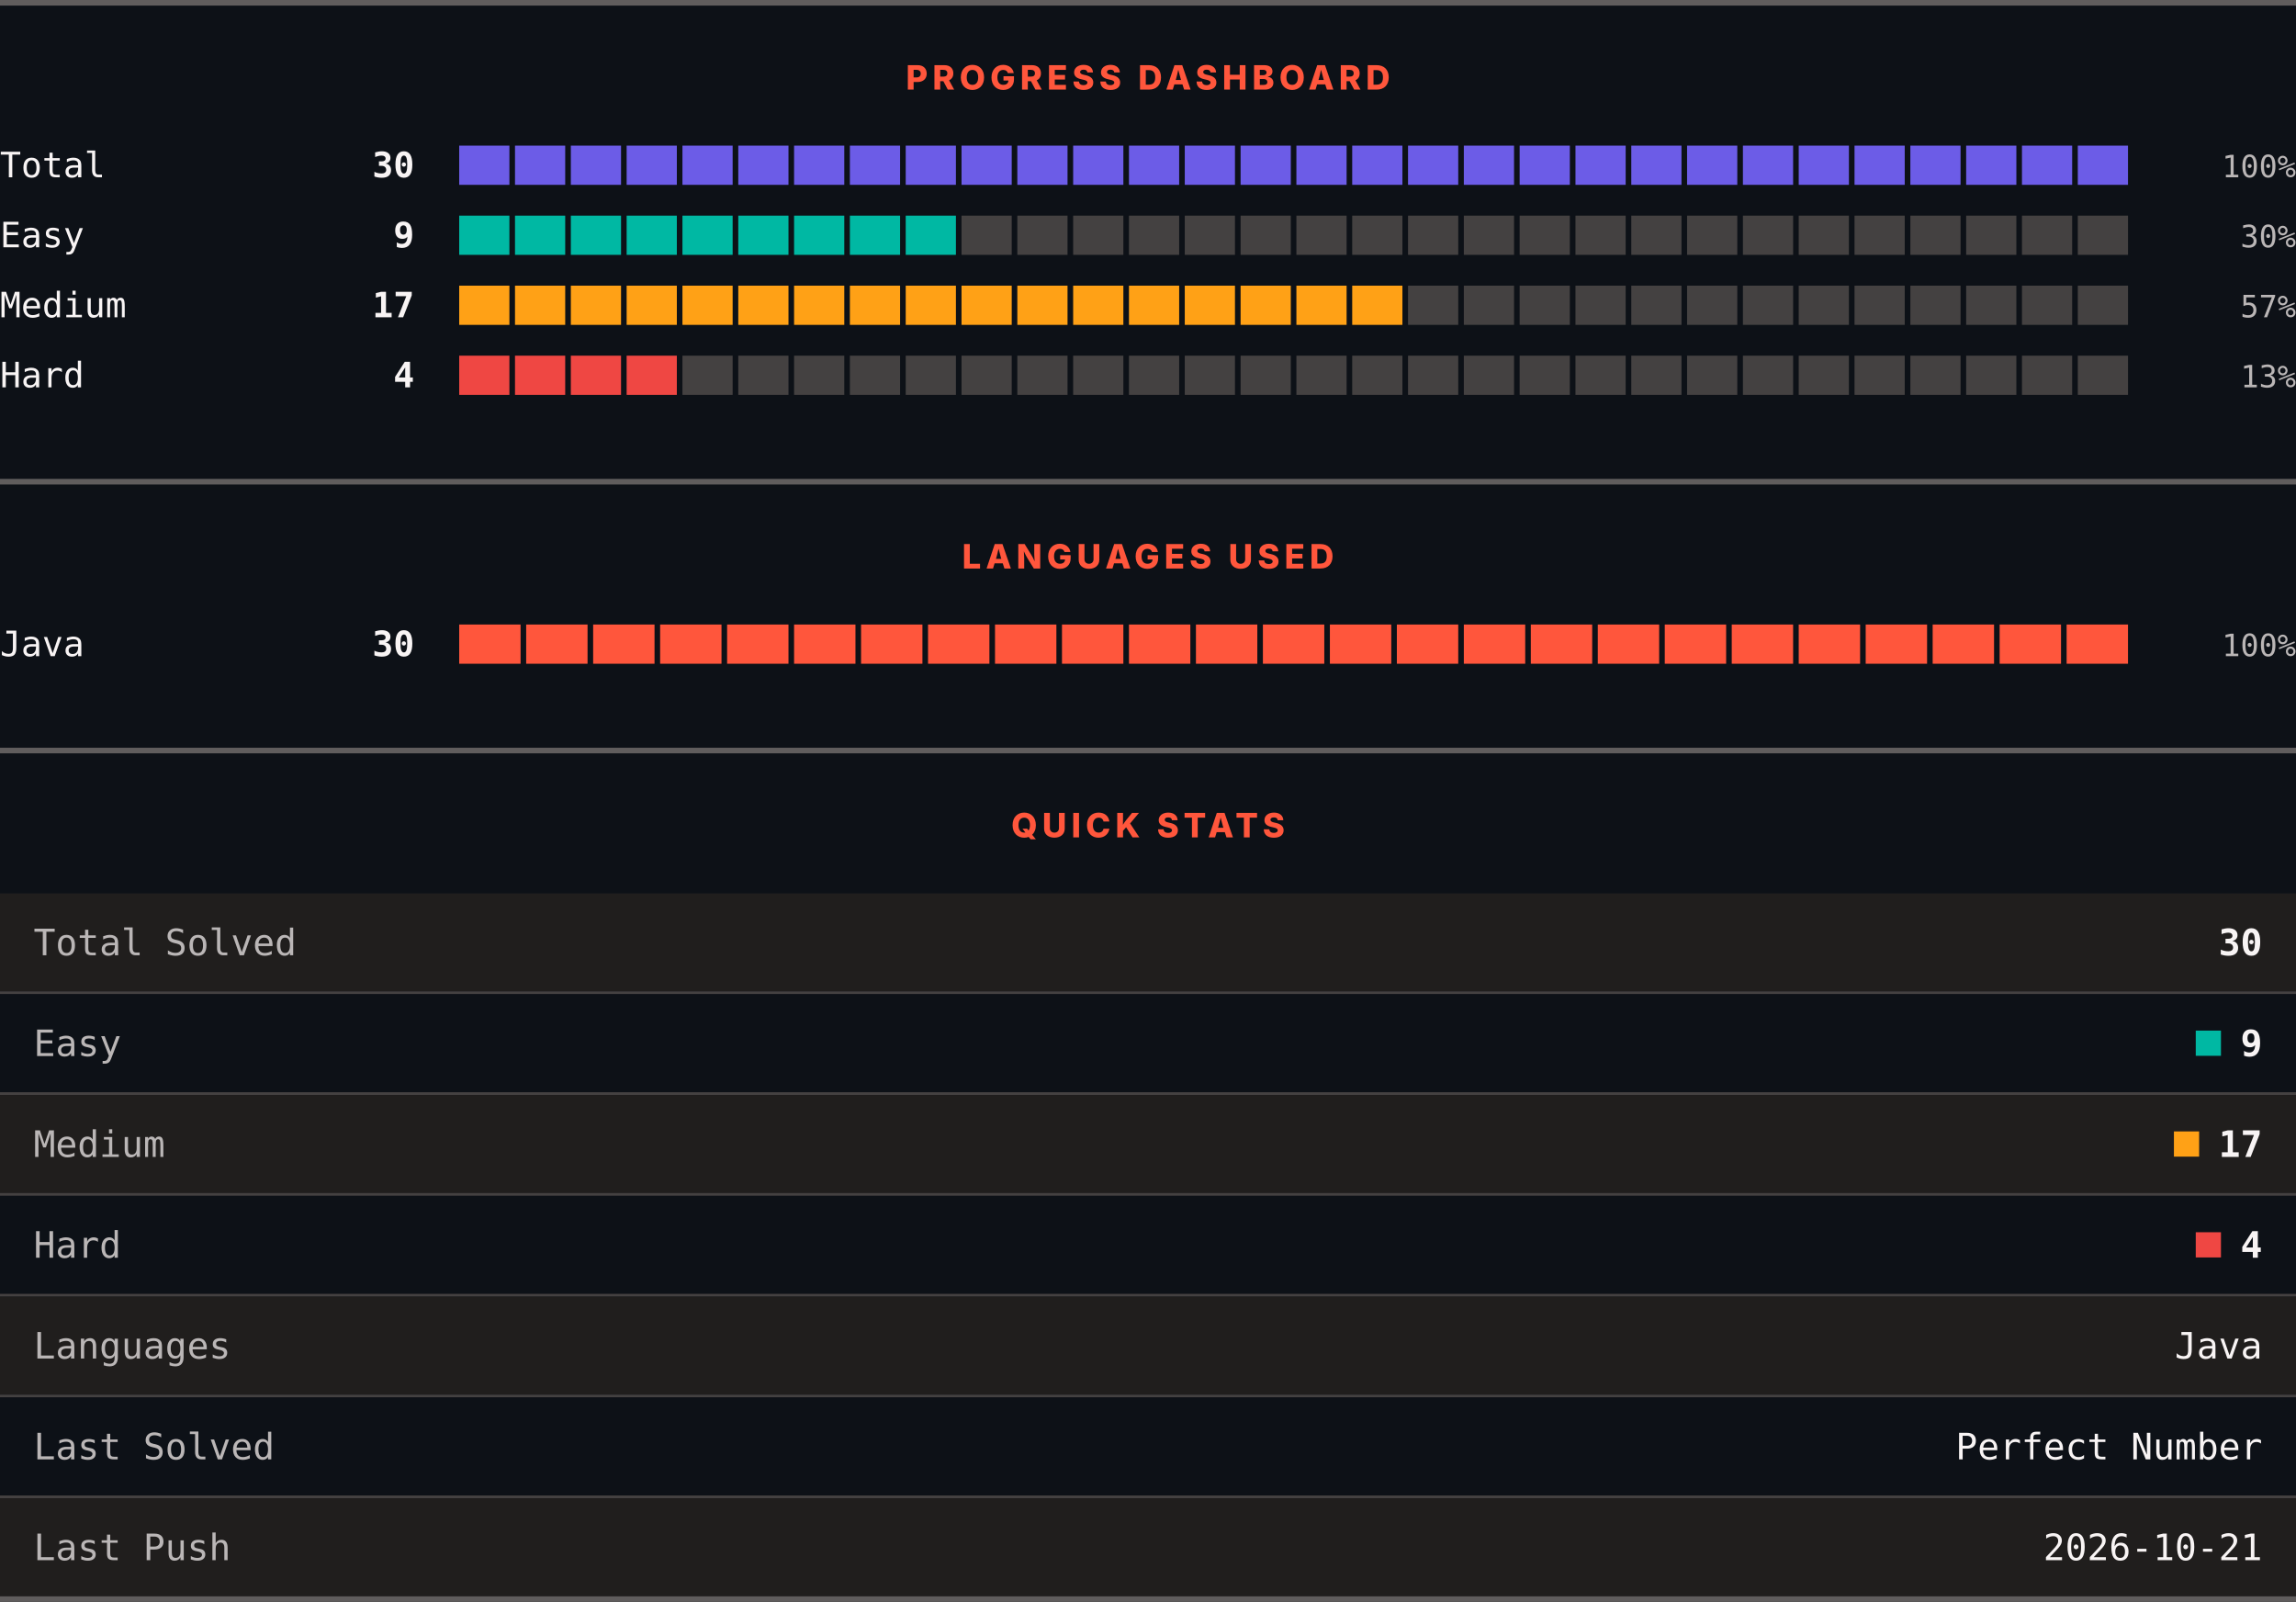
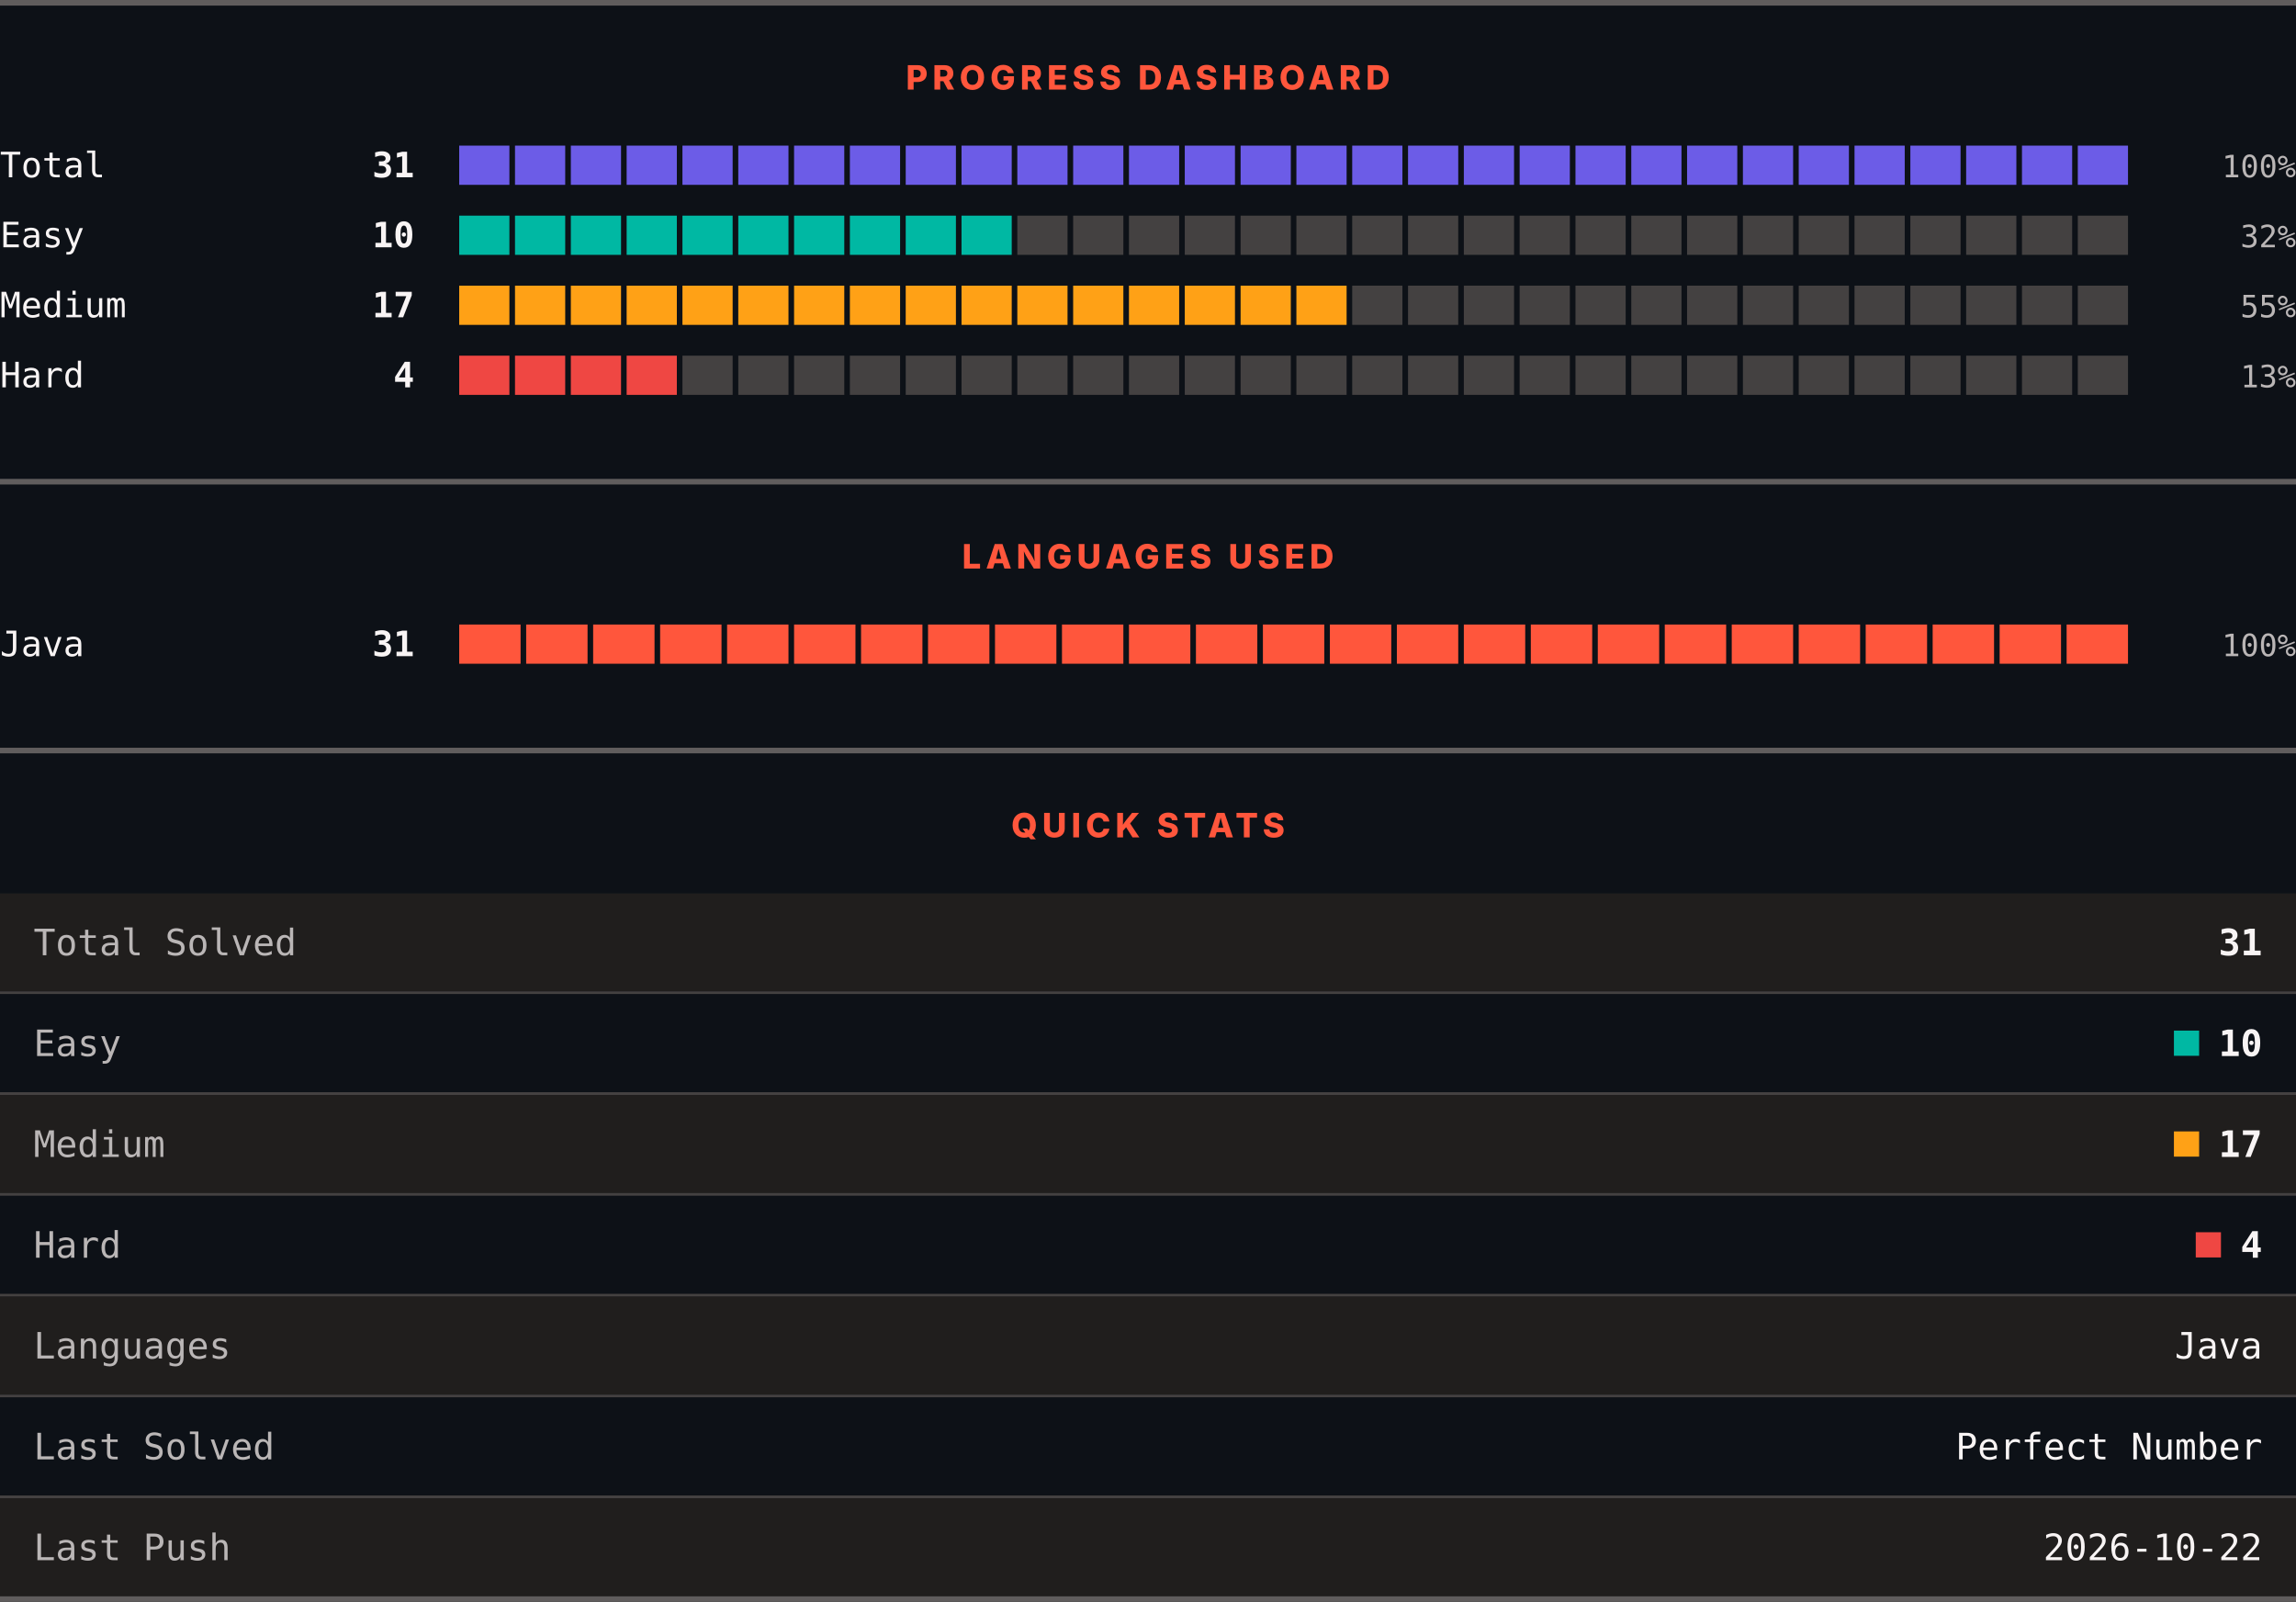
<svg xmlns="http://www.w3.org/2000/svg" width="820" height="572" viewBox="0 0 820 572" role="img" aria-label="LeetCode progress, languages and quick stats">
  <rect width="820" height="572" fill="#0d1117" />
  <rect x="0" y="0" width="820" height="2" fill="#605d5d" />
  <text x="410" y="32" text-anchor="middle" font-family="Archivo, system-ui, -apple-system, Segoe UI, sans-serif" font-size="12" font-weight="800" letter-spacing="1.68" fill="#ff563c">PROGRESS DASHBOARD</text>
  <text x="0" y="63.3" font-family="ui-monospace, SFMono-Regular, Menlo, Consolas, monospace" font-size="12.5" fill="#f8f4f4">Total</text>
-   <text x="148" y="63.3" text-anchor="end" font-family="ui-monospace, SFMono-Regular, Menlo, Consolas, monospace" font-size="12.5" font-weight="700" fill="#f8f4f4">30</text>
+   <text x="148" y="63.3" text-anchor="end" font-family="ui-monospace, SFMono-Regular, Menlo, Consolas, monospace" font-size="12.5" font-weight="700" fill="#f8f4f4">31</text>
  <rect x="164.00" y="52" width="17.93" height="14" fill="#6c5ce7" />
  <rect x="183.93" y="52" width="17.93" height="14" fill="#6c5ce7" />
  <rect x="203.87" y="52" width="17.93" height="14" fill="#6c5ce7" />
  <rect x="223.80" y="52" width="17.93" height="14" fill="#6c5ce7" />
  <rect x="243.73" y="52" width="17.93" height="14" fill="#6c5ce7" />
  <rect x="263.67" y="52" width="17.93" height="14" fill="#6c5ce7" />
  <rect x="283.60" y="52" width="17.93" height="14" fill="#6c5ce7" />
  <rect x="303.53" y="52" width="17.93" height="14" fill="#6c5ce7" />
  <rect x="323.47" y="52" width="17.93" height="14" fill="#6c5ce7" />
  <rect x="343.40" y="52" width="17.93" height="14" fill="#6c5ce7" />
  <rect x="363.33" y="52" width="17.93" height="14" fill="#6c5ce7" />
  <rect x="383.27" y="52" width="17.93" height="14" fill="#6c5ce7" />
  <rect x="403.20" y="52" width="17.93" height="14" fill="#6c5ce7" />
  <rect x="423.13" y="52" width="17.93" height="14" fill="#6c5ce7" />
  <rect x="443.07" y="52" width="17.93" height="14" fill="#6c5ce7" />
  <rect x="463.00" y="52" width="17.93" height="14" fill="#6c5ce7" />
  <rect x="482.93" y="52" width="17.93" height="14" fill="#6c5ce7" />
  <rect x="502.87" y="52" width="17.93" height="14" fill="#6c5ce7" />
  <rect x="522.80" y="52" width="17.93" height="14" fill="#6c5ce7" />
  <rect x="542.73" y="52" width="17.93" height="14" fill="#6c5ce7" />
  <rect x="562.67" y="52" width="17.93" height="14" fill="#6c5ce7" />
  <rect x="582.60" y="52" width="17.93" height="14" fill="#6c5ce7" />
  <rect x="602.53" y="52" width="17.93" height="14" fill="#6c5ce7" />
  <rect x="622.47" y="52" width="17.93" height="14" fill="#6c5ce7" />
  <rect x="642.40" y="52" width="17.93" height="14" fill="#6c5ce7" />
  <rect x="662.33" y="52" width="17.93" height="14" fill="#6c5ce7" />
  <rect x="682.27" y="52" width="17.93" height="14" fill="#6c5ce7" />
  <rect x="702.20" y="52" width="17.93" height="14" fill="#6c5ce7" />
  <rect x="722.13" y="52" width="17.93" height="14" fill="#6c5ce7" />
  <rect x="742.07" y="52" width="17.93" height="14" fill="#6c5ce7" />
  <text x="820" y="63.3" text-anchor="end" font-family="ui-monospace, SFMono-Regular, Menlo, Consolas, monospace" font-size="11" fill="#bab6b6">100%</text>
  <text x="0" y="88.3" font-family="ui-monospace, SFMono-Regular, Menlo, Consolas, monospace" font-size="12.5" fill="#f8f4f4">Easy</text>
-   <text x="148" y="88.3" text-anchor="end" font-family="ui-monospace, SFMono-Regular, Menlo, Consolas, monospace" font-size="12.5" font-weight="700" fill="#f8f4f4">9</text>
+   <text x="148" y="88.3" text-anchor="end" font-family="ui-monospace, SFMono-Regular, Menlo, Consolas, monospace" font-size="12.5" font-weight="700" fill="#f8f4f4">10</text>
  <rect x="164.00" y="77" width="17.93" height="14" fill="#00b8a3" />
  <rect x="183.93" y="77" width="17.93" height="14" fill="#00b8a3" />
  <rect x="203.87" y="77" width="17.93" height="14" fill="#00b8a3" />
  <rect x="223.80" y="77" width="17.93" height="14" fill="#00b8a3" />
  <rect x="243.73" y="77" width="17.93" height="14" fill="#00b8a3" />
  <rect x="263.67" y="77" width="17.93" height="14" fill="#00b8a3" />
  <rect x="283.60" y="77" width="17.93" height="14" fill="#00b8a3" />
  <rect x="303.53" y="77" width="17.93" height="14" fill="#00b8a3" />
  <rect x="323.47" y="77" width="17.93" height="14" fill="#00b8a3" />
-   <rect x="343.40" y="77" width="17.93" height="14" fill="#444141" />
+   <rect x="343.40" y="77" width="17.93" height="14" fill="#00b8a3" />
  <rect x="363.33" y="77" width="17.93" height="14" fill="#444141" />
  <rect x="383.27" y="77" width="17.93" height="14" fill="#444141" />
  <rect x="403.20" y="77" width="17.93" height="14" fill="#444141" />
  <rect x="423.13" y="77" width="17.93" height="14" fill="#444141" />
  <rect x="443.07" y="77" width="17.93" height="14" fill="#444141" />
  <rect x="463.00" y="77" width="17.93" height="14" fill="#444141" />
  <rect x="482.93" y="77" width="17.93" height="14" fill="#444141" />
  <rect x="502.87" y="77" width="17.93" height="14" fill="#444141" />
  <rect x="522.80" y="77" width="17.93" height="14" fill="#444141" />
  <rect x="542.73" y="77" width="17.93" height="14" fill="#444141" />
  <rect x="562.67" y="77" width="17.93" height="14" fill="#444141" />
  <rect x="582.60" y="77" width="17.93" height="14" fill="#444141" />
  <rect x="602.53" y="77" width="17.93" height="14" fill="#444141" />
  <rect x="622.47" y="77" width="17.93" height="14" fill="#444141" />
  <rect x="642.40" y="77" width="17.93" height="14" fill="#444141" />
  <rect x="662.33" y="77" width="17.93" height="14" fill="#444141" />
  <rect x="682.27" y="77" width="17.93" height="14" fill="#444141" />
  <rect x="702.20" y="77" width="17.93" height="14" fill="#444141" />
  <rect x="722.13" y="77" width="17.93" height="14" fill="#444141" />
  <rect x="742.07" y="77" width="17.93" height="14" fill="#444141" />
-   <text x="820" y="88.3" text-anchor="end" font-family="ui-monospace, SFMono-Regular, Menlo, Consolas, monospace" font-size="11" fill="#bab6b6">30%</text>
+   <text x="820" y="88.3" text-anchor="end" font-family="ui-monospace, SFMono-Regular, Menlo, Consolas, monospace" font-size="11" fill="#bab6b6">32%</text>
  <text x="0" y="113.3" font-family="ui-monospace, SFMono-Regular, Menlo, Consolas, monospace" font-size="12.5" fill="#f8f4f4">Medium</text>
  <text x="148" y="113.3" text-anchor="end" font-family="ui-monospace, SFMono-Regular, Menlo, Consolas, monospace" font-size="12.5" font-weight="700" fill="#f8f4f4">17</text>
  <rect x="164.00" y="102" width="17.93" height="14" fill="#ffa116" />
  <rect x="183.93" y="102" width="17.93" height="14" fill="#ffa116" />
  <rect x="203.87" y="102" width="17.93" height="14" fill="#ffa116" />
  <rect x="223.80" y="102" width="17.93" height="14" fill="#ffa116" />
  <rect x="243.73" y="102" width="17.93" height="14" fill="#ffa116" />
  <rect x="263.67" y="102" width="17.93" height="14" fill="#ffa116" />
  <rect x="283.60" y="102" width="17.93" height="14" fill="#ffa116" />
  <rect x="303.53" y="102" width="17.93" height="14" fill="#ffa116" />
  <rect x="323.47" y="102" width="17.93" height="14" fill="#ffa116" />
  <rect x="343.40" y="102" width="17.93" height="14" fill="#ffa116" />
  <rect x="363.33" y="102" width="17.93" height="14" fill="#ffa116" />
  <rect x="383.27" y="102" width="17.93" height="14" fill="#ffa116" />
  <rect x="403.20" y="102" width="17.93" height="14" fill="#ffa116" />
  <rect x="423.13" y="102" width="17.93" height="14" fill="#ffa116" />
  <rect x="443.07" y="102" width="17.93" height="14" fill="#ffa116" />
  <rect x="463.00" y="102" width="17.93" height="14" fill="#ffa116" />
-   <rect x="482.93" y="102" width="17.93" height="14" fill="#ffa116" />
+   <rect x="482.93" y="102" width="17.93" height="14" fill="#444141" />
  <rect x="502.87" y="102" width="17.93" height="14" fill="#444141" />
  <rect x="522.80" y="102" width="17.93" height="14" fill="#444141" />
  <rect x="542.73" y="102" width="17.93" height="14" fill="#444141" />
  <rect x="562.67" y="102" width="17.93" height="14" fill="#444141" />
  <rect x="582.60" y="102" width="17.93" height="14" fill="#444141" />
  <rect x="602.53" y="102" width="17.93" height="14" fill="#444141" />
  <rect x="622.47" y="102" width="17.93" height="14" fill="#444141" />
  <rect x="642.40" y="102" width="17.93" height="14" fill="#444141" />
  <rect x="662.33" y="102" width="17.93" height="14" fill="#444141" />
  <rect x="682.27" y="102" width="17.93" height="14" fill="#444141" />
  <rect x="702.20" y="102" width="17.93" height="14" fill="#444141" />
  <rect x="722.13" y="102" width="17.93" height="14" fill="#444141" />
  <rect x="742.07" y="102" width="17.93" height="14" fill="#444141" />
-   <text x="820" y="113.3" text-anchor="end" font-family="ui-monospace, SFMono-Regular, Menlo, Consolas, monospace" font-size="11" fill="#bab6b6">57%</text>
+   <text x="820" y="113.3" text-anchor="end" font-family="ui-monospace, SFMono-Regular, Menlo, Consolas, monospace" font-size="11" fill="#bab6b6">55%</text>
  <text x="0" y="138.3" font-family="ui-monospace, SFMono-Regular, Menlo, Consolas, monospace" font-size="12.5" fill="#f8f4f4">Hard</text>
  <text x="148" y="138.3" text-anchor="end" font-family="ui-monospace, SFMono-Regular, Menlo, Consolas, monospace" font-size="12.5" font-weight="700" fill="#f8f4f4">4</text>
  <rect x="164.00" y="127" width="17.93" height="14" fill="#ef4743" />
  <rect x="183.93" y="127" width="17.93" height="14" fill="#ef4743" />
  <rect x="203.87" y="127" width="17.93" height="14" fill="#ef4743" />
  <rect x="223.80" y="127" width="17.93" height="14" fill="#ef4743" />
  <rect x="243.73" y="127" width="17.93" height="14" fill="#444141" />
  <rect x="263.67" y="127" width="17.93" height="14" fill="#444141" />
  <rect x="283.60" y="127" width="17.93" height="14" fill="#444141" />
  <rect x="303.53" y="127" width="17.93" height="14" fill="#444141" />
  <rect x="323.47" y="127" width="17.93" height="14" fill="#444141" />
  <rect x="343.40" y="127" width="17.93" height="14" fill="#444141" />
  <rect x="363.33" y="127" width="17.93" height="14" fill="#444141" />
  <rect x="383.27" y="127" width="17.93" height="14" fill="#444141" />
  <rect x="403.20" y="127" width="17.93" height="14" fill="#444141" />
  <rect x="423.13" y="127" width="17.93" height="14" fill="#444141" />
  <rect x="443.07" y="127" width="17.93" height="14" fill="#444141" />
  <rect x="463.00" y="127" width="17.93" height="14" fill="#444141" />
  <rect x="482.93" y="127" width="17.93" height="14" fill="#444141" />
  <rect x="502.87" y="127" width="17.93" height="14" fill="#444141" />
  <rect x="522.80" y="127" width="17.93" height="14" fill="#444141" />
  <rect x="542.73" y="127" width="17.93" height="14" fill="#444141" />
  <rect x="562.67" y="127" width="17.93" height="14" fill="#444141" />
  <rect x="582.60" y="127" width="17.93" height="14" fill="#444141" />
  <rect x="602.53" y="127" width="17.93" height="14" fill="#444141" />
  <rect x="622.47" y="127" width="17.93" height="14" fill="#444141" />
  <rect x="642.40" y="127" width="17.93" height="14" fill="#444141" />
  <rect x="662.33" y="127" width="17.93" height="14" fill="#444141" />
  <rect x="682.27" y="127" width="17.93" height="14" fill="#444141" />
  <rect x="702.20" y="127" width="17.93" height="14" fill="#444141" />
  <rect x="722.13" y="127" width="17.93" height="14" fill="#444141" />
  <rect x="742.07" y="127" width="17.93" height="14" fill="#444141" />
  <text x="820" y="138.3" text-anchor="end" font-family="ui-monospace, SFMono-Regular, Menlo, Consolas, monospace" font-size="11" fill="#bab6b6">13%</text>
  <rect x="0" y="171" width="820" height="2" fill="#605d5d" />
  <text x="410" y="203" text-anchor="middle" font-family="Archivo, system-ui, -apple-system, Segoe UI, sans-serif" font-size="12" font-weight="800" letter-spacing="1.68" fill="#ff563c">LANGUAGES USED</text>
  <text x="0" y="234.3" font-family="ui-monospace, SFMono-Regular, Menlo, Consolas, monospace" font-size="12.5" fill="#f8f4f4">Java</text>
-   <text x="148" y="234.3" text-anchor="end" font-family="ui-monospace, SFMono-Regular, Menlo, Consolas, monospace" font-size="12.5" font-weight="700" fill="#f8f4f4">30</text>
+   <text x="148" y="234.3" text-anchor="end" font-family="ui-monospace, SFMono-Regular, Menlo, Consolas, monospace" font-size="12.5" font-weight="700" fill="#f8f4f4">31</text>
  <rect x="164.00" y="223" width="21.92" height="14" fill="#ff563c" />
  <rect x="187.92" y="223" width="21.92" height="14" fill="#ff563c" />
  <rect x="211.84" y="223" width="21.92" height="14" fill="#ff563c" />
  <rect x="235.76" y="223" width="21.92" height="14" fill="#ff563c" />
  <rect x="259.68" y="223" width="21.92" height="14" fill="#ff563c" />
  <rect x="283.60" y="223" width="21.92" height="14" fill="#ff563c" />
  <rect x="307.52" y="223" width="21.92" height="14" fill="#ff563c" />
  <rect x="331.44" y="223" width="21.92" height="14" fill="#ff563c" />
  <rect x="355.36" y="223" width="21.92" height="14" fill="#ff563c" />
  <rect x="379.28" y="223" width="21.92" height="14" fill="#ff563c" />
  <rect x="403.20" y="223" width="21.92" height="14" fill="#ff563c" />
  <rect x="427.12" y="223" width="21.92" height="14" fill="#ff563c" />
  <rect x="451.04" y="223" width="21.92" height="14" fill="#ff563c" />
  <rect x="474.96" y="223" width="21.92" height="14" fill="#ff563c" />
  <rect x="498.88" y="223" width="21.92" height="14" fill="#ff563c" />
  <rect x="522.80" y="223" width="21.92" height="14" fill="#ff563c" />
  <rect x="546.72" y="223" width="21.92" height="14" fill="#ff563c" />
  <rect x="570.64" y="223" width="21.92" height="14" fill="#ff563c" />
  <rect x="594.56" y="223" width="21.92" height="14" fill="#ff563c" />
  <rect x="618.48" y="223" width="21.92" height="14" fill="#ff563c" />
  <rect x="642.40" y="223" width="21.92" height="14" fill="#ff563c" />
  <rect x="666.32" y="223" width="21.92" height="14" fill="#ff563c" />
  <rect x="690.24" y="223" width="21.92" height="14" fill="#ff563c" />
  <rect x="714.16" y="223" width="21.92" height="14" fill="#ff563c" />
  <rect x="738.08" y="223" width="21.92" height="14" fill="#ff563c" />
  <text x="820" y="234.3" text-anchor="end" font-family="ui-monospace, SFMono-Regular, Menlo, Consolas, monospace" font-size="11" fill="#bab6b6">100%</text>
  <rect x="0" y="267" width="820" height="2" fill="#605d5d" />
  <text x="410" y="299" text-anchor="middle" font-family="Archivo, system-ui, -apple-system, Segoe UI, sans-serif" font-size="12" font-weight="800" letter-spacing="1.68" fill="#ff563c">QUICK STATS</text>
  <rect x="0" y="319" width="820" height="35" fill="#201e1d" />
  <text x="12" y="341.1" font-family="ui-monospace, SFMono-Regular, Menlo, Consolas, monospace" font-size="13" fill="#bab6b6">Total Solved</text>
-   <text x="808" y="341.1" text-anchor="end" font-family="ui-monospace, SFMono-Regular, Menlo, Consolas, monospace" font-size="13" font-weight="700" fill="#f8f4f4">30</text>
+   <text x="808" y="341.1" text-anchor="end" font-family="ui-monospace, SFMono-Regular, Menlo, Consolas, monospace" font-size="13" font-weight="700" fill="#f8f4f4">31</text>
  <rect x="0" y="354" width="820" height="1" fill="#444141" />
  <rect x="0" y="355" width="820" height="35" fill="#0d1117" />
  <text x="12" y="377.1" font-family="ui-monospace, SFMono-Regular, Menlo, Consolas, monospace" font-size="13" fill="#bab6b6">Easy</text>
-   <rect x="784.2" y="368" width="9" height="9" fill="#00b8a3" />
-   <text x="808" y="377.1" text-anchor="end" font-family="ui-monospace, SFMono-Regular, Menlo, Consolas, monospace" font-size="13" font-weight="700" fill="#f8f4f4">9</text>
+   <rect x="776.4" y="368" width="9" height="9" fill="#00b8a3" />
+   <text x="808" y="377.1" text-anchor="end" font-family="ui-monospace, SFMono-Regular, Menlo, Consolas, monospace" font-size="13" font-weight="700" fill="#f8f4f4">10</text>
  <rect x="0" y="390" width="820" height="1" fill="#444141" />
  <rect x="0" y="391" width="820" height="35" fill="#201e1d" />
  <text x="12" y="413.1" font-family="ui-monospace, SFMono-Regular, Menlo, Consolas, monospace" font-size="13" fill="#bab6b6">Medium</text>
  <rect x="776.4" y="404" width="9" height="9" fill="#ffa116" />
  <text x="808" y="413.1" text-anchor="end" font-family="ui-monospace, SFMono-Regular, Menlo, Consolas, monospace" font-size="13" font-weight="700" fill="#f8f4f4">17</text>
  <rect x="0" y="426" width="820" height="1" fill="#444141" />
  <rect x="0" y="427" width="820" height="35" fill="#0d1117" />
  <text x="12" y="449.1" font-family="ui-monospace, SFMono-Regular, Menlo, Consolas, monospace" font-size="13" fill="#bab6b6">Hard</text>
  <rect x="784.2" y="440" width="9" height="9" fill="#ef4743" />
  <text x="808" y="449.1" text-anchor="end" font-family="ui-monospace, SFMono-Regular, Menlo, Consolas, monospace" font-size="13" font-weight="700" fill="#f8f4f4">4</text>
  <rect x="0" y="462" width="820" height="1" fill="#444141" />
  <rect x="0" y="463" width="820" height="35" fill="#201e1d" />
  <text x="12" y="485.1" font-family="ui-monospace, SFMono-Regular, Menlo, Consolas, monospace" font-size="13" fill="#bab6b6">Languages</text>
  <text x="808" y="485.1" text-anchor="end" font-family="ui-monospace, SFMono-Regular, Menlo, Consolas, monospace" font-size="13" fill="#f8f4f4">Java</text>
  <rect x="0" y="498" width="820" height="1" fill="#444141" />
  <rect x="0" y="499" width="820" height="35" fill="#0d1117" />
  <text x="12" y="521.1" font-family="ui-monospace, SFMono-Regular, Menlo, Consolas, monospace" font-size="13" fill="#bab6b6">Last Solved</text>
  <text x="808" y="521.1" text-anchor="end" font-family="ui-monospace, SFMono-Regular, Menlo, Consolas, monospace" font-size="13" fill="#f8f4f4">Perfect Number</text>
  <rect x="0" y="534" width="820" height="1" fill="#444141" />
  <rect x="0" y="535" width="820" height="35" fill="#201e1d" />
  <text x="12" y="557.1" font-family="ui-monospace, SFMono-Regular, Menlo, Consolas, monospace" font-size="13" fill="#bab6b6">Last Push</text>
-   <text x="808" y="557.1" text-anchor="end" font-family="ui-monospace, SFMono-Regular, Menlo, Consolas, monospace" font-size="13" fill="#f8f4f4">2026-10-21</text>
+   <text x="808" y="557.1" text-anchor="end" font-family="ui-monospace, SFMono-Regular, Menlo, Consolas, monospace" font-size="13" fill="#f8f4f4">2026-10-22</text>
  <rect x="0" y="570" width="820" height="2" fill="#605d5d" />
</svg>
